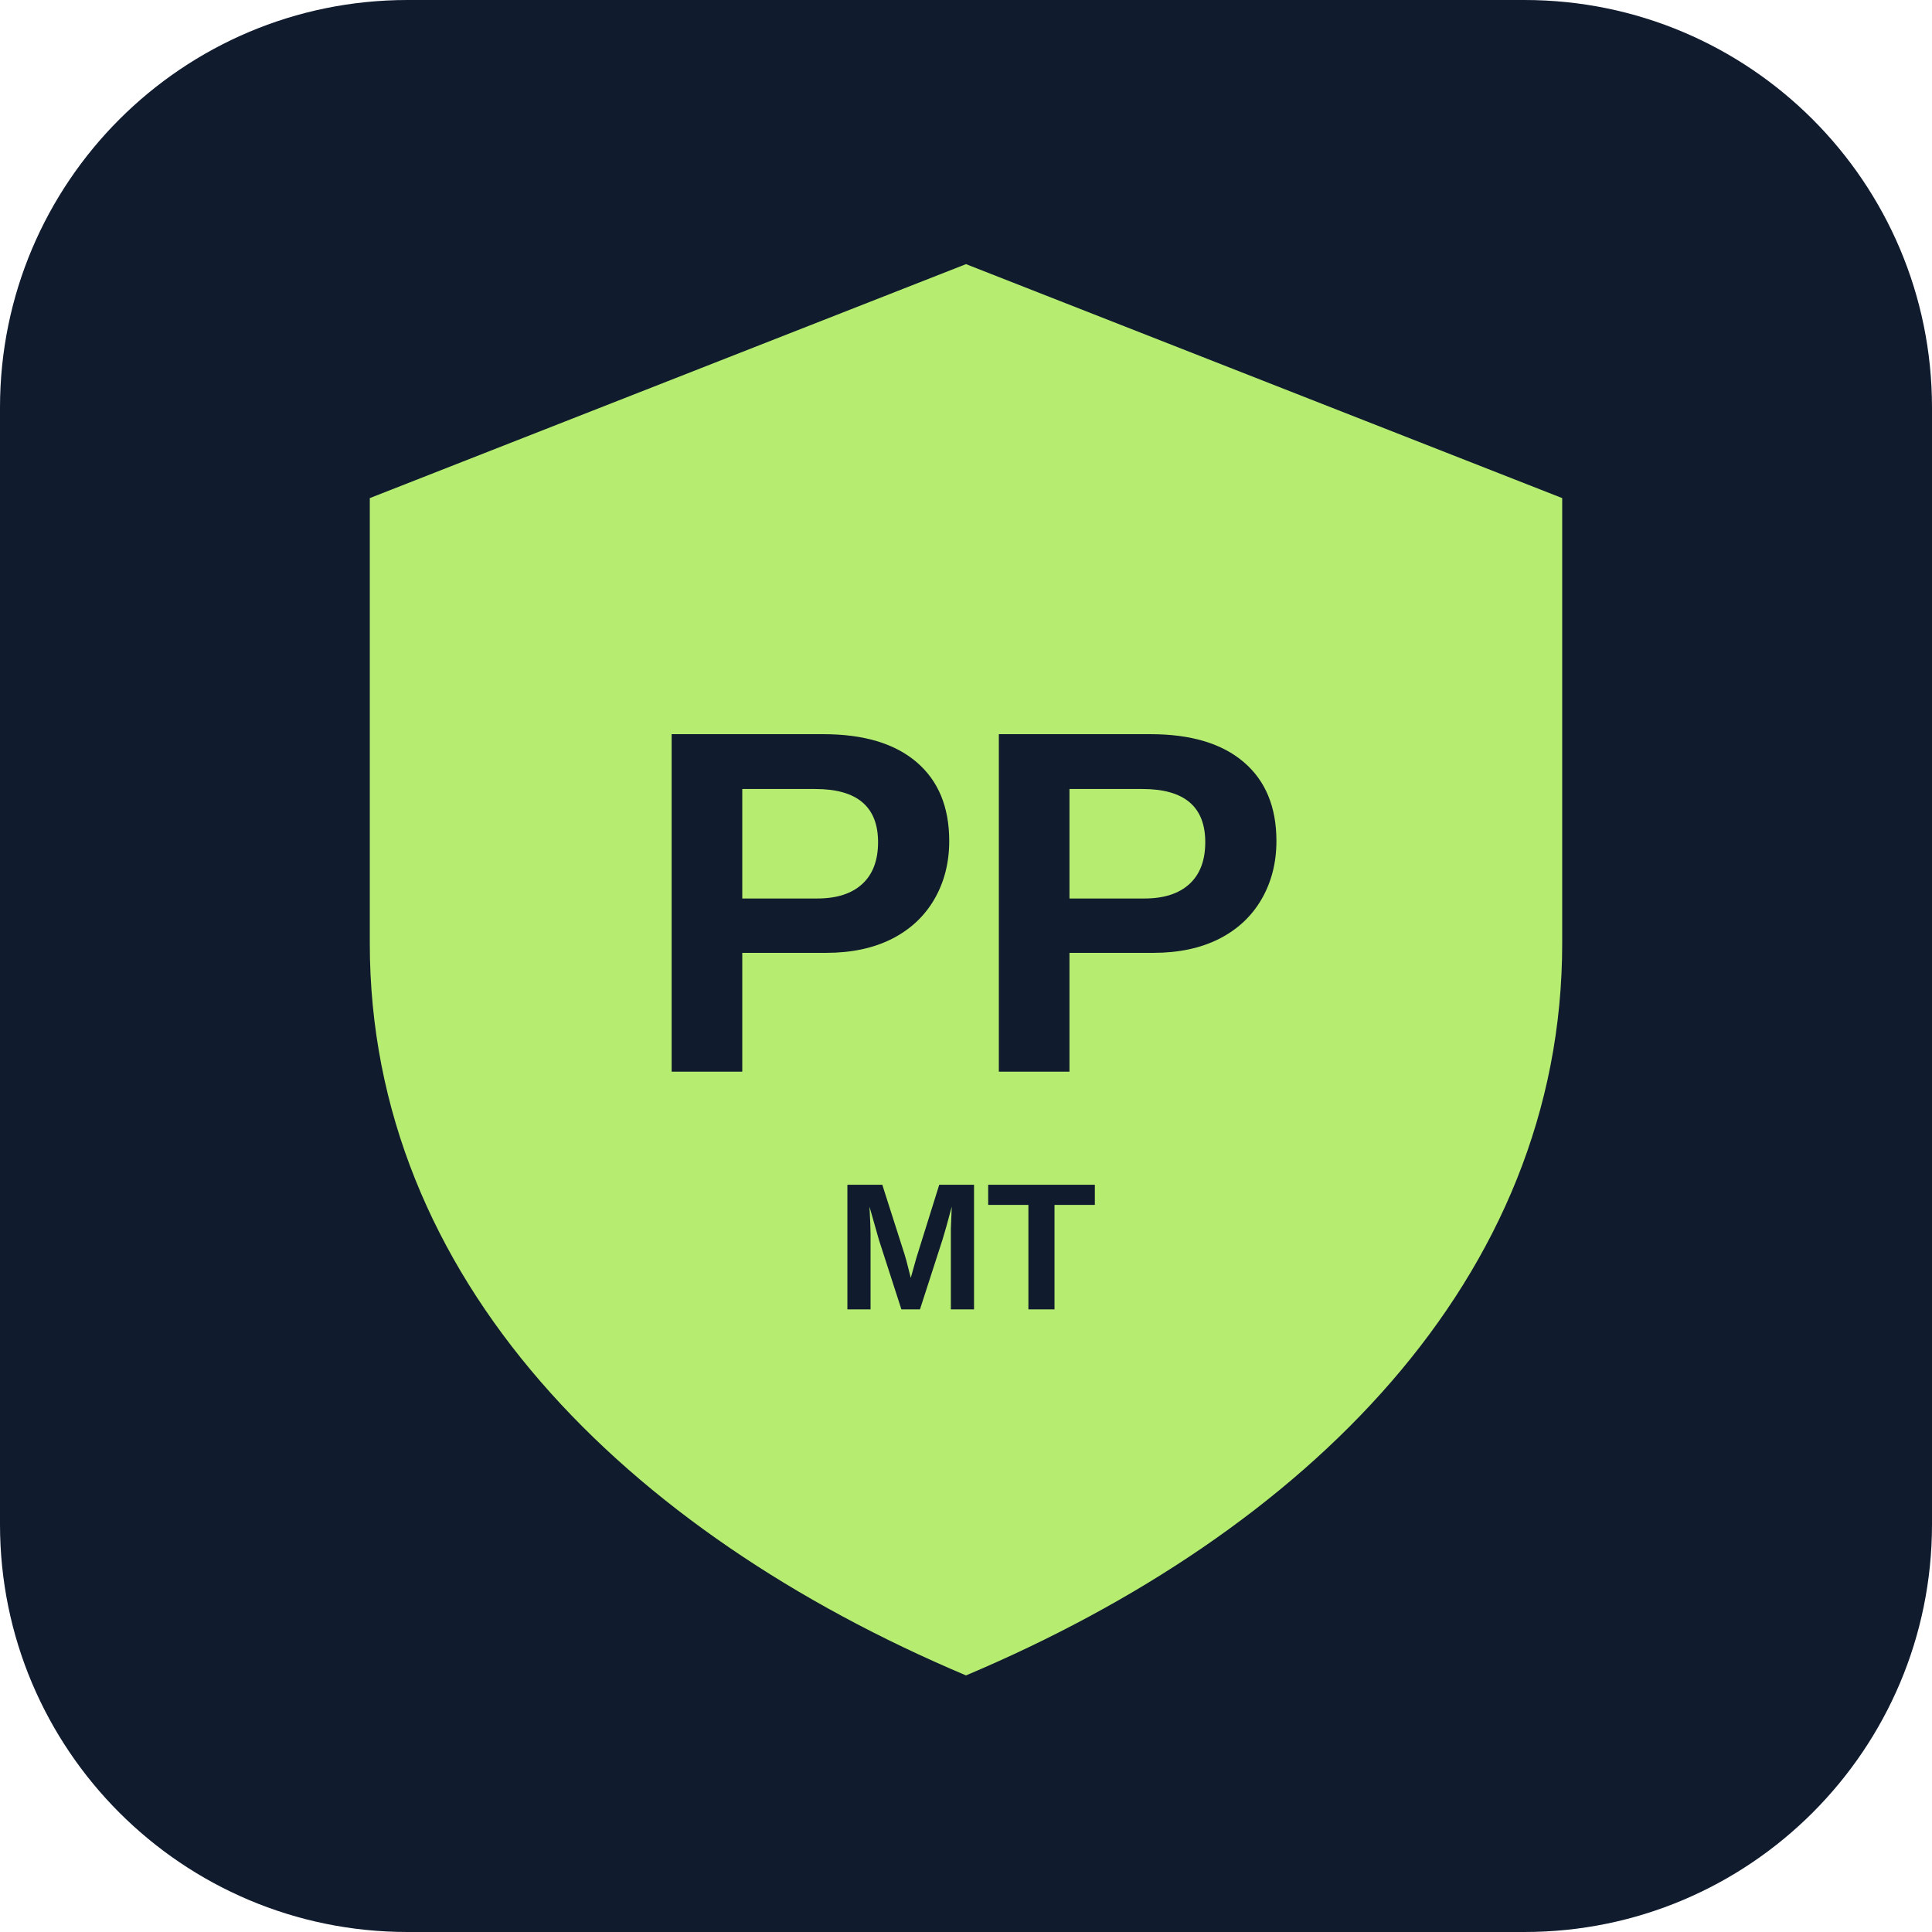
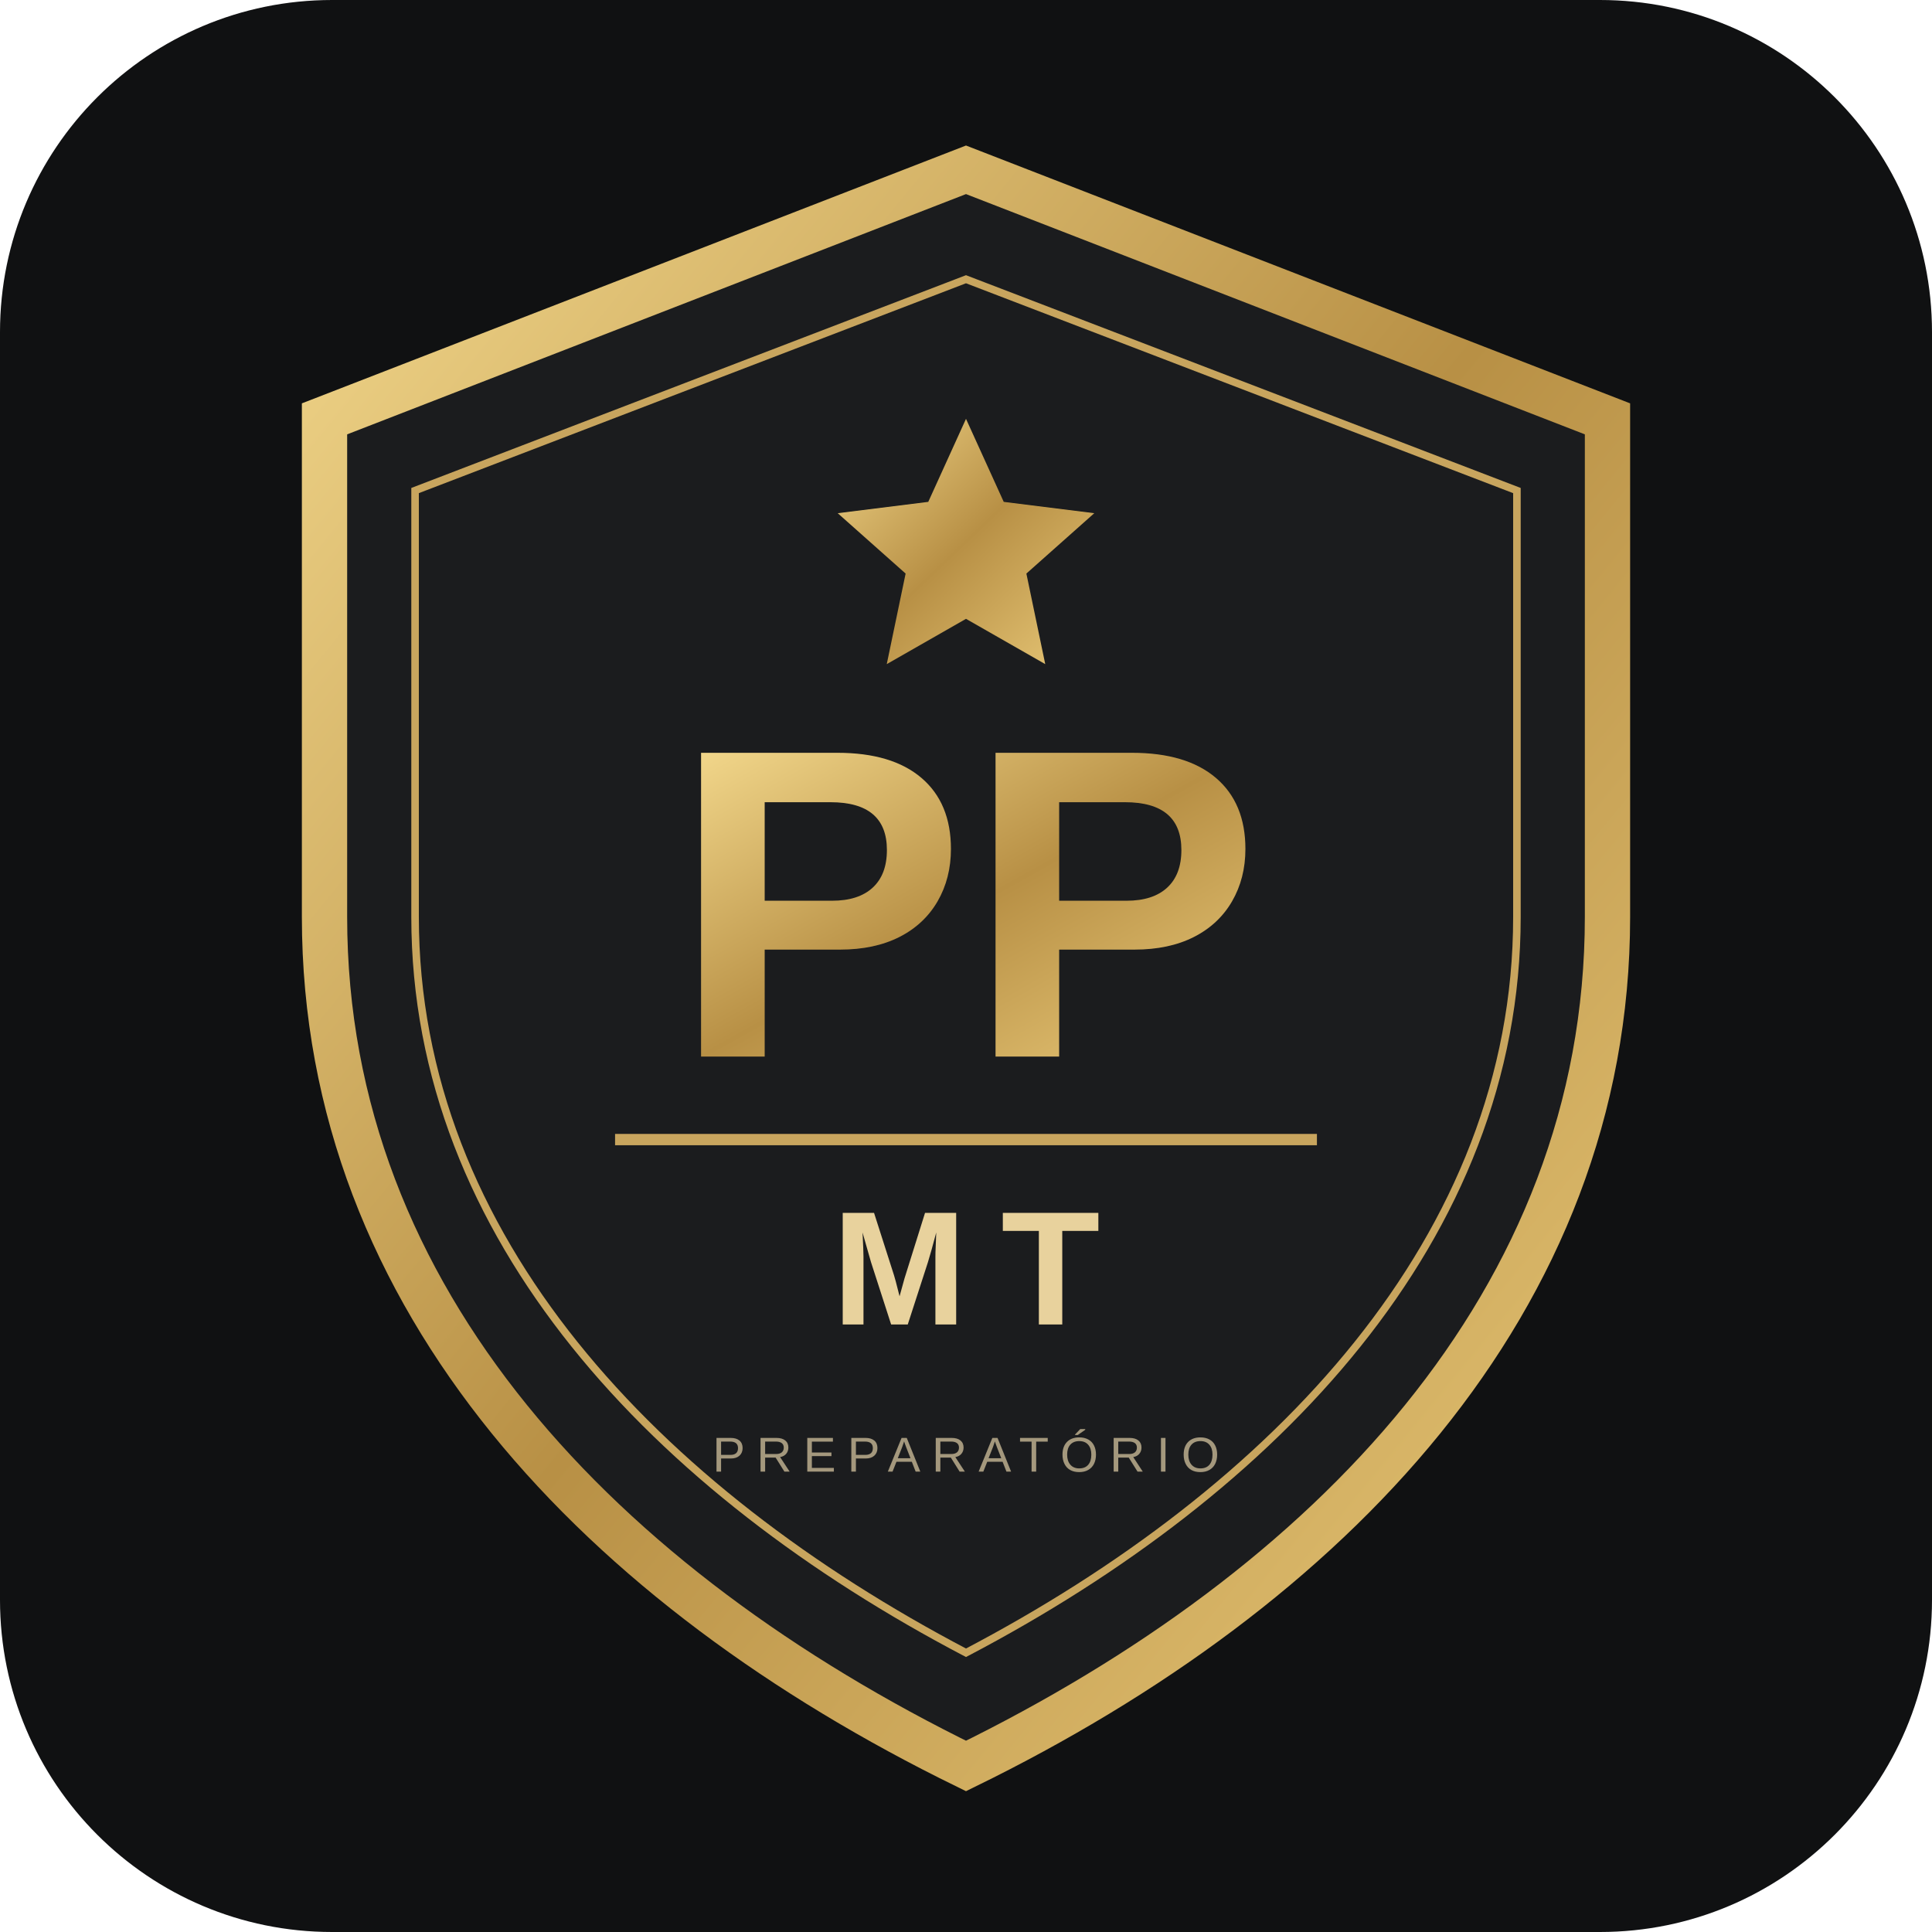
<svg xmlns="http://www.w3.org/2000/svg" viewBox="0 0 512 512">
-   <rect width="512" height="512" rx="108" fill="#101b2e" />
-   <path d="M256 70 414 132v118c0 89-68 156-158 194C166 406 98 339 98 250V132Z" fill="#b6ed71" />
-   <text x="256" y="284" text-anchor="middle" font-family="Arial,sans-serif" font-size="130" font-weight="bold" fill="#101b2e">PP</text>
-   <text x="256" y="347" text-anchor="middle" font-family="Arial,sans-serif" font-size="48" font-weight="bold" fill="#101b2e">MT</text>
+   <defs>
+     <linearGradient id="gold" x2="1" y2="1">
+       <stop stop-color="#f1d68a" />
+       <stop offset=".5" stop-color="#b89045" />
+       <stop offset="1" stop-color="#e8c878" />
+     </linearGradient>
+   </defs>
+   <rect width="512" height="512" rx="88" fill="#101112" />
+   <path d="M256 45 426 111v132c0 102-74 178-170 225C160 421 86 345 86 243V111Z" fill="#1b1c1e" stroke="url(#gold)" stroke-width="12" />
+   <path d="M256 74 402 130v113c0 85-64 152-146 195-82-43-146-110-146-195V130Z" fill="none" stroke="#c8a55e" stroke-width="2" />
+   <path d="m256 111 10 22 24 3-18 16 5 24-21-12-21 12 5-24-18-16 24-3Z" fill="url(#gold)" />
+   <text x="256" y="280" text-anchor="middle" font-family="Arial,sans-serif" font-size="117" font-weight="900" fill="url(#gold)">PP</text>
+   <path d="M163 302h186" stroke="#c8a55e" stroke-width="3" />
+   <text x="256" y="351" text-anchor="middle" font-family="Arial,sans-serif" font-size="43" font-weight="bold" letter-spacing="9" fill="#e8d29d">MT</text>
+   <text x="256" y="390" text-anchor="middle" font-family="Arial,sans-serif" font-size="13" letter-spacing="3" fill="#a4987d">PREPARATÓRIO</text>
</svg>
